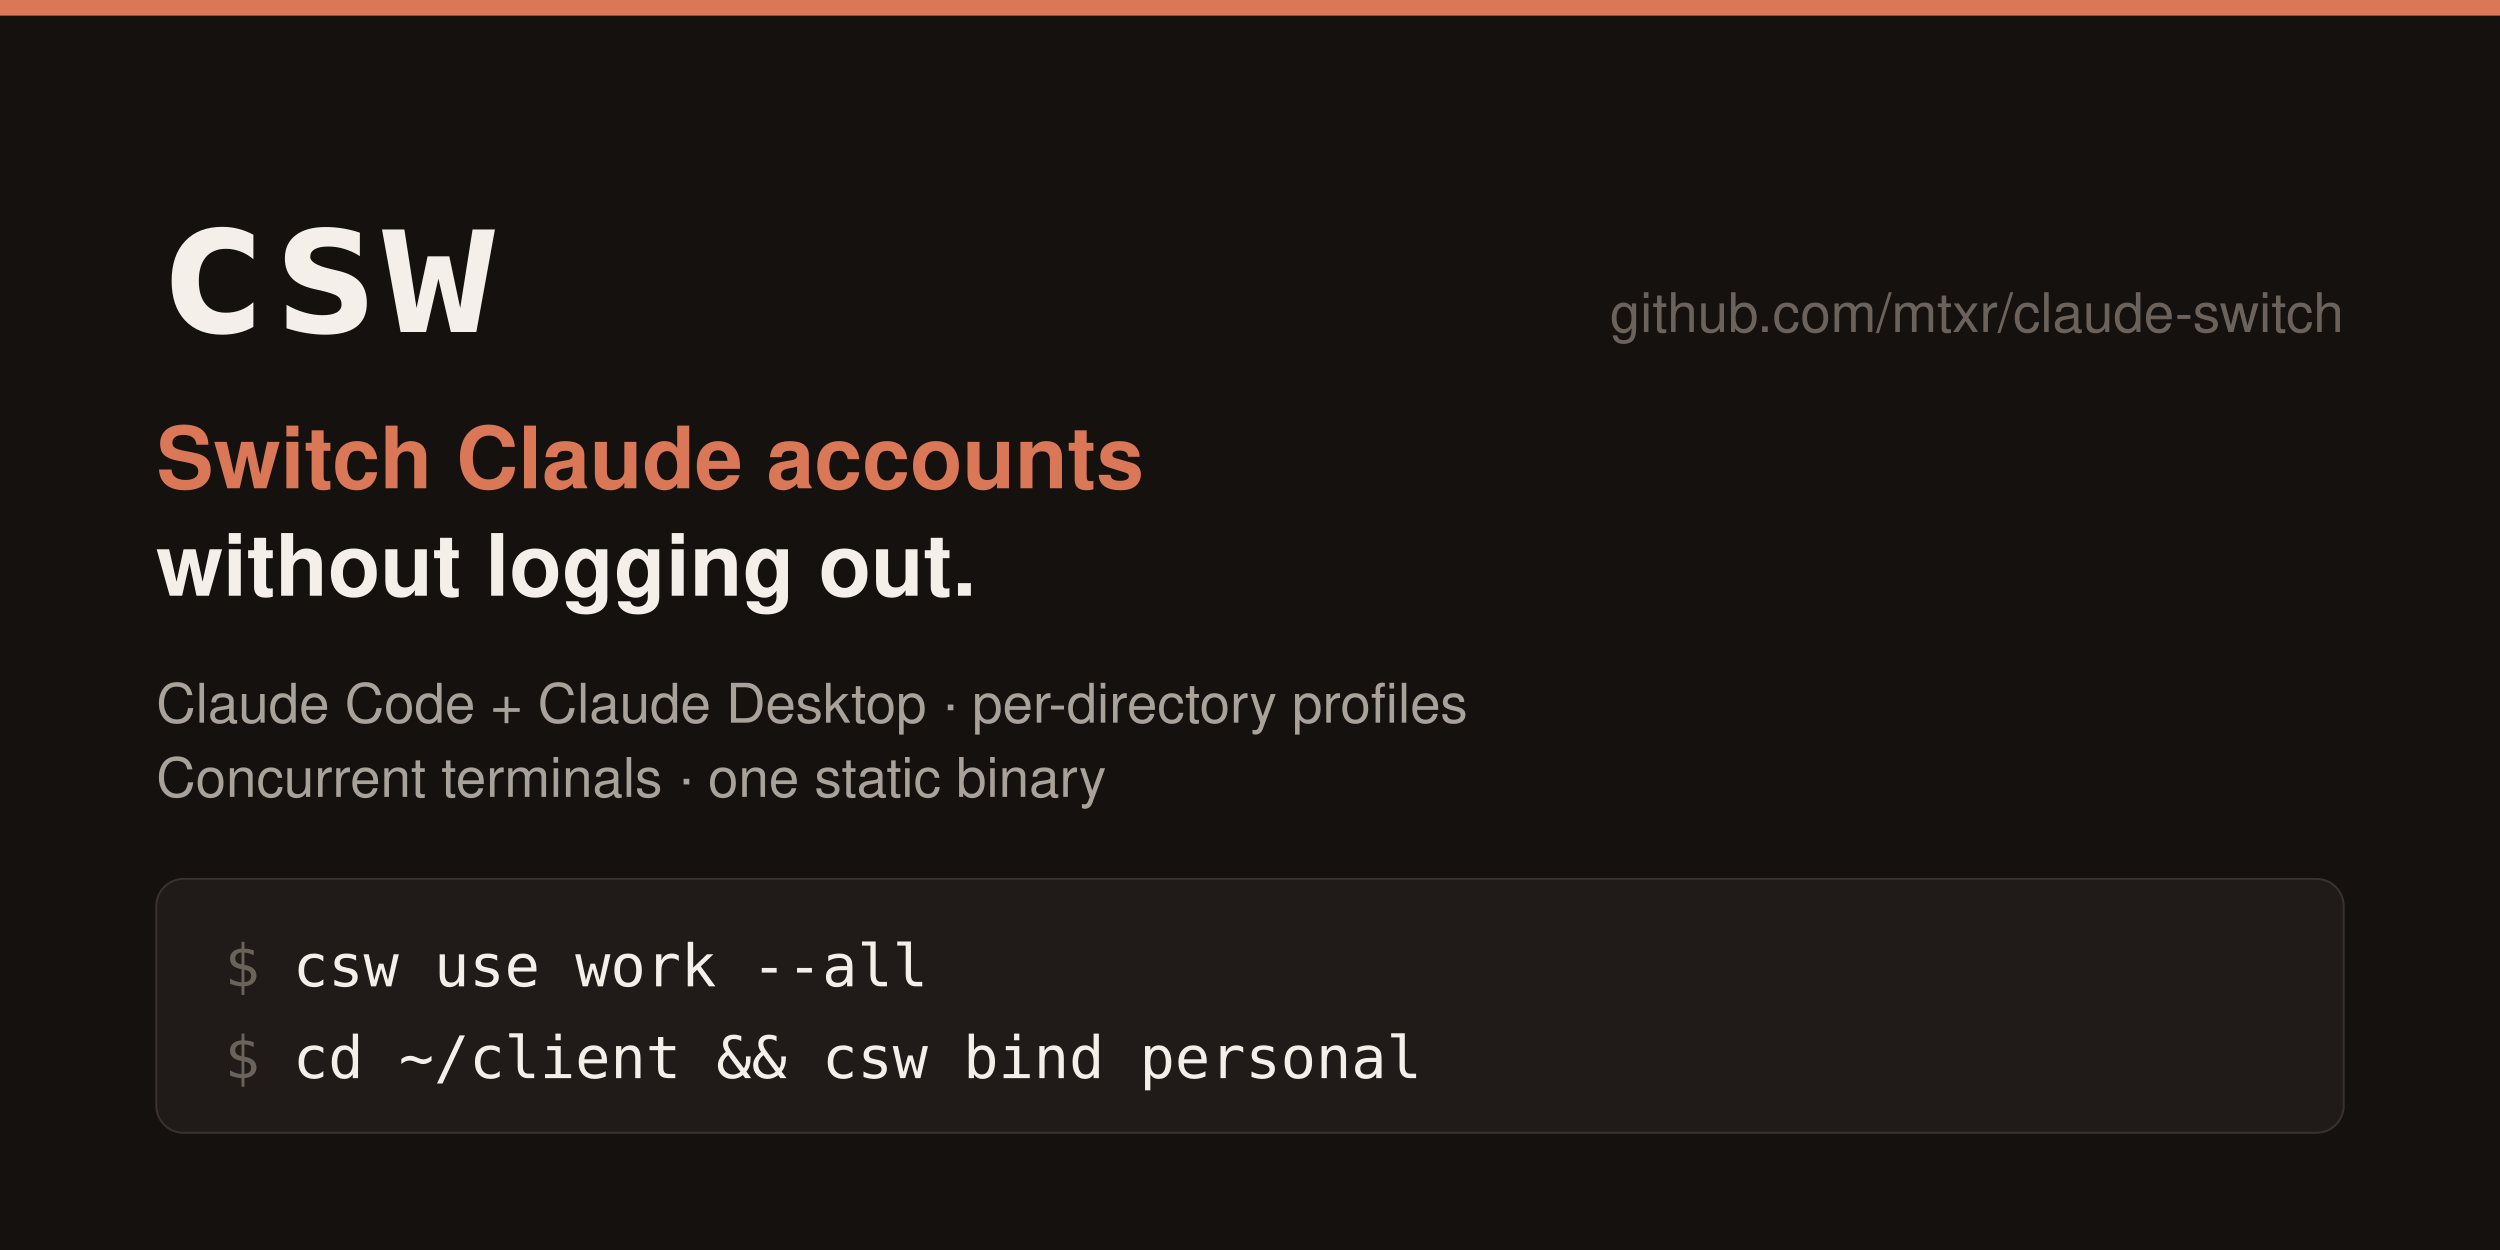
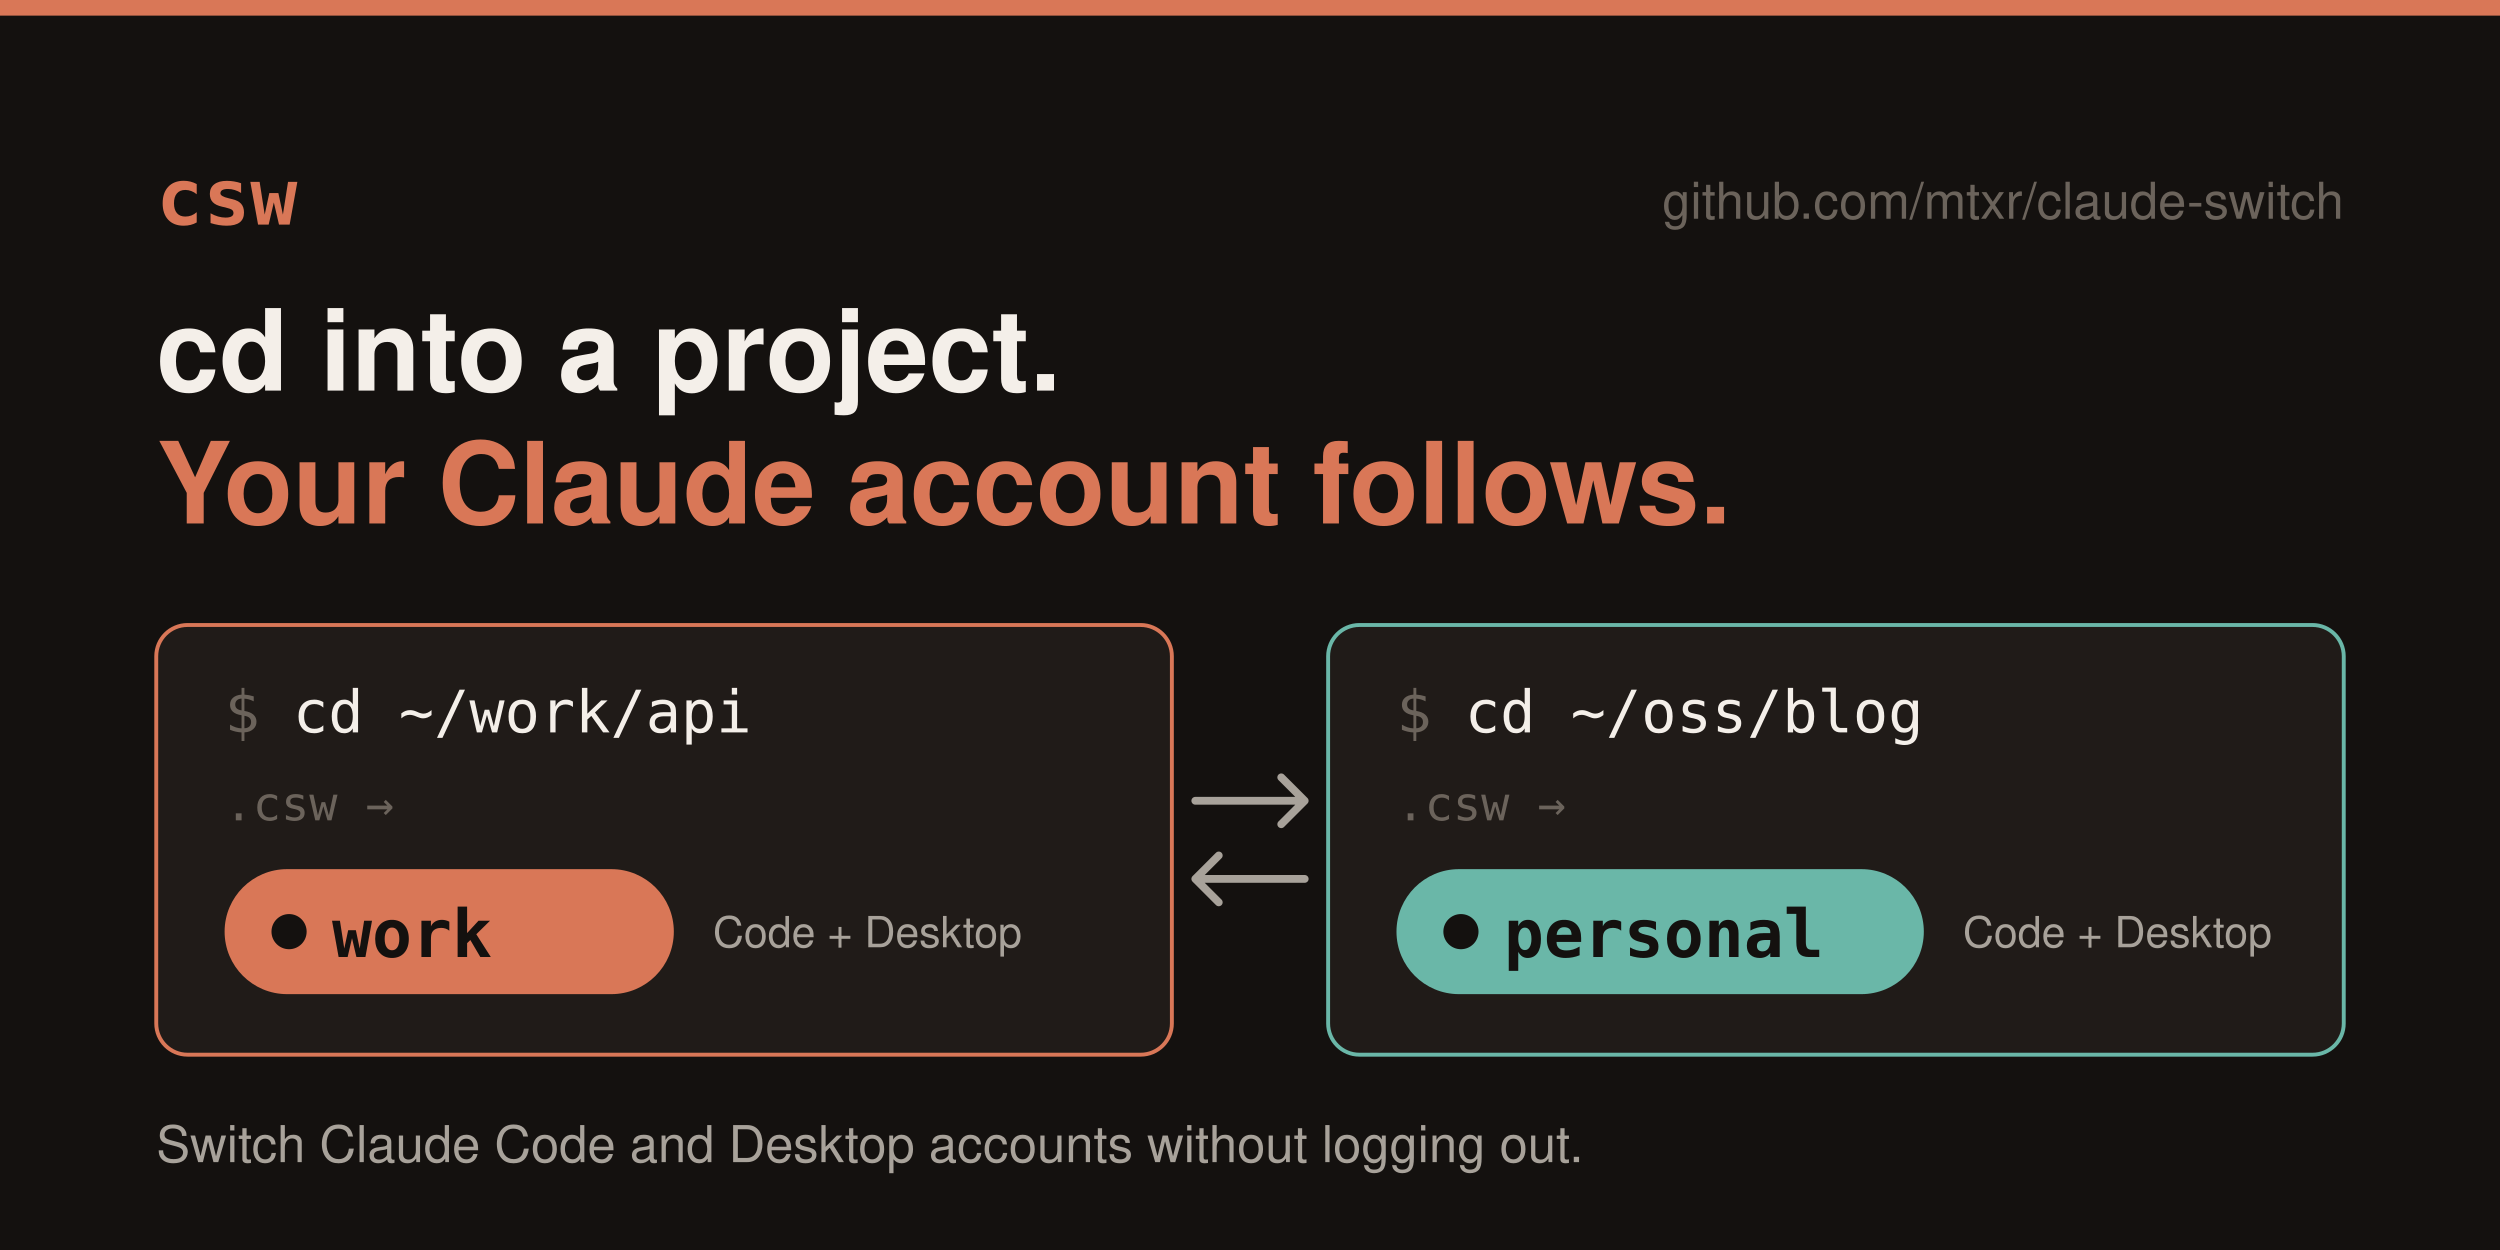
<svg xmlns="http://www.w3.org/2000/svg" width="1280" height="640" viewBox="0 0 1280 640">
  <rect width="1280" height="640" fill="#14110f" />
-   <rect x="0" y="0" width="1280" height="8" fill="#d97757" />
-   <text x="80" y="170" font-family="Menlo, Monaco, monospace" font-size="96" font-weight="700" fill="#f4efe9">csw</text>
-   <text x="80" y="250" font-family="Helvetica, Arial, sans-serif" font-size="44" font-weight="700" fill="#d97757">Switch Claude accounts</text>
-   <text x="80" y="305" font-family="Helvetica, Arial, sans-serif" font-size="44" font-weight="700" fill="#f4efe9">without logging out.</text>
-   <text x="80" y="370" font-family="Helvetica, Arial, sans-serif" font-size="28" fill="#a8a29a">Claude Code + Claude Desktop · per-directory profiles</text>
-   <text x="80" y="408" font-family="Helvetica, Arial, sans-serif" font-size="28" fill="#a8a29a">Concurrent terminals · one static binary</text>
-   <rect x="80" y="450" width="1120" height="130" rx="14" fill="#201b18" stroke="#3a322d" />
-   <g font-family="Menlo, Monaco, monospace" font-size="30">
-     <text x="115" y="505" fill="#6b635b">$</text>
-     <text x="150" y="505" fill="#f4efe9">csw use work --all</text>
-     <text x="115" y="552" fill="#6b635b">$</text>
-     <text x="150" y="552" fill="#f4efe9">cd ~/client &amp;&amp; csw bind personal</text>
+   <rect width="1280" height="8" fill="#d97757" />
+   <text x="80" y="115" font-family="Menlo, Monaco, monospace" font-size="40" font-weight="700" fill="#d97757">csw</text>
+   <text x="1200" y="112" text-anchor="end" font-family="Helvetica, Arial, sans-serif" font-size="26" fill="#6b635b">github.com/mtxr/claude-switch</text>
+   <text x="80" y="200" font-family="Helvetica, Arial, sans-serif" font-size="58" font-weight="700" fill="#f4efe9">cd into a project.</text>
+   <text x="80" y="268" font-family="Helvetica, Arial, sans-serif" font-size="58" font-weight="700" fill="#d97757">Your Claude account follows.</text>
+   <rect x="80" y="320" width="520" height="220" rx="16" fill="#201b18" stroke="#d97757" stroke-width="2" />
+   <g font-family="Menlo, Monaco, monospace">
+     <text x="115" y="375" font-size="30" fill="#6b635b">$</text>
+     <text x="150" y="375" font-size="30" fill="#f4efe9">cd ~/work/api</text>
+     <text x="115" y="420" font-size="24" fill="#6b635b">.csw  →</text>
  </g>
-   <text x="1200" y="170" text-anchor="end" font-family="Helvetica, Arial, sans-serif" font-size="28" fill="#6b635b">github.com/mtxr/claude-switch</text>
+   <rect x="115" y="445" width="230" height="64" rx="32" fill="#d97757" />
+   <circle cx="148" cy="477" r="9" fill="#14110f" />
+   <text x="170" y="490" font-family="Menlo, Monaco, monospace" font-size="34" font-weight="700" fill="#14110f">work</text>
+   <text x="365" y="485" font-family="Helvetica, Arial, sans-serif" font-size="22" fill="#a8a29a">Code + Desktop</text>
+   <rect x="680" y="320" width="520" height="220" rx="16" fill="#201b18" stroke="#6ab7a8" stroke-width="2" />
+   <g font-family="Menlo, Monaco, monospace">
+     <text x="715" y="375" font-size="30" fill="#6b635b">$</text>
+     <text x="750" y="375" font-size="30" fill="#f4efe9">cd ~/oss/blog</text>
+     <text x="715" y="420" font-size="24" fill="#6b635b">.csw  →</text>
+   </g>
+   <rect x="715" y="445" width="270" height="64" rx="32" fill="#6ab7a8" />
+   <circle cx="748" cy="477" r="9" fill="#14110f" />
+   <text x="770" y="490" font-family="Menlo, Monaco, monospace" font-size="34" font-weight="700" fill="#14110f">personal</text>
+   <text x="1005" y="485" font-family="Helvetica, Arial, sans-serif" font-size="22" fill="#a8a29a">Code + Desktop</text>
+   <g stroke="#a8a29a" stroke-width="4" fill="none" stroke-linecap="round" stroke-linejoin="round">
+     <path d="M612 410 H668 M656 398 L668 410 L656 422" />
+     <path d="M668 450 H612 M624 438 L612 450 L624 462" />
+   </g>
+   <text x="80" y="595" font-family="Helvetica, Arial, sans-serif" font-size="26" fill="#a8a29a">Switch Claude Code and Desktop accounts without logging out.</text>
</svg>
